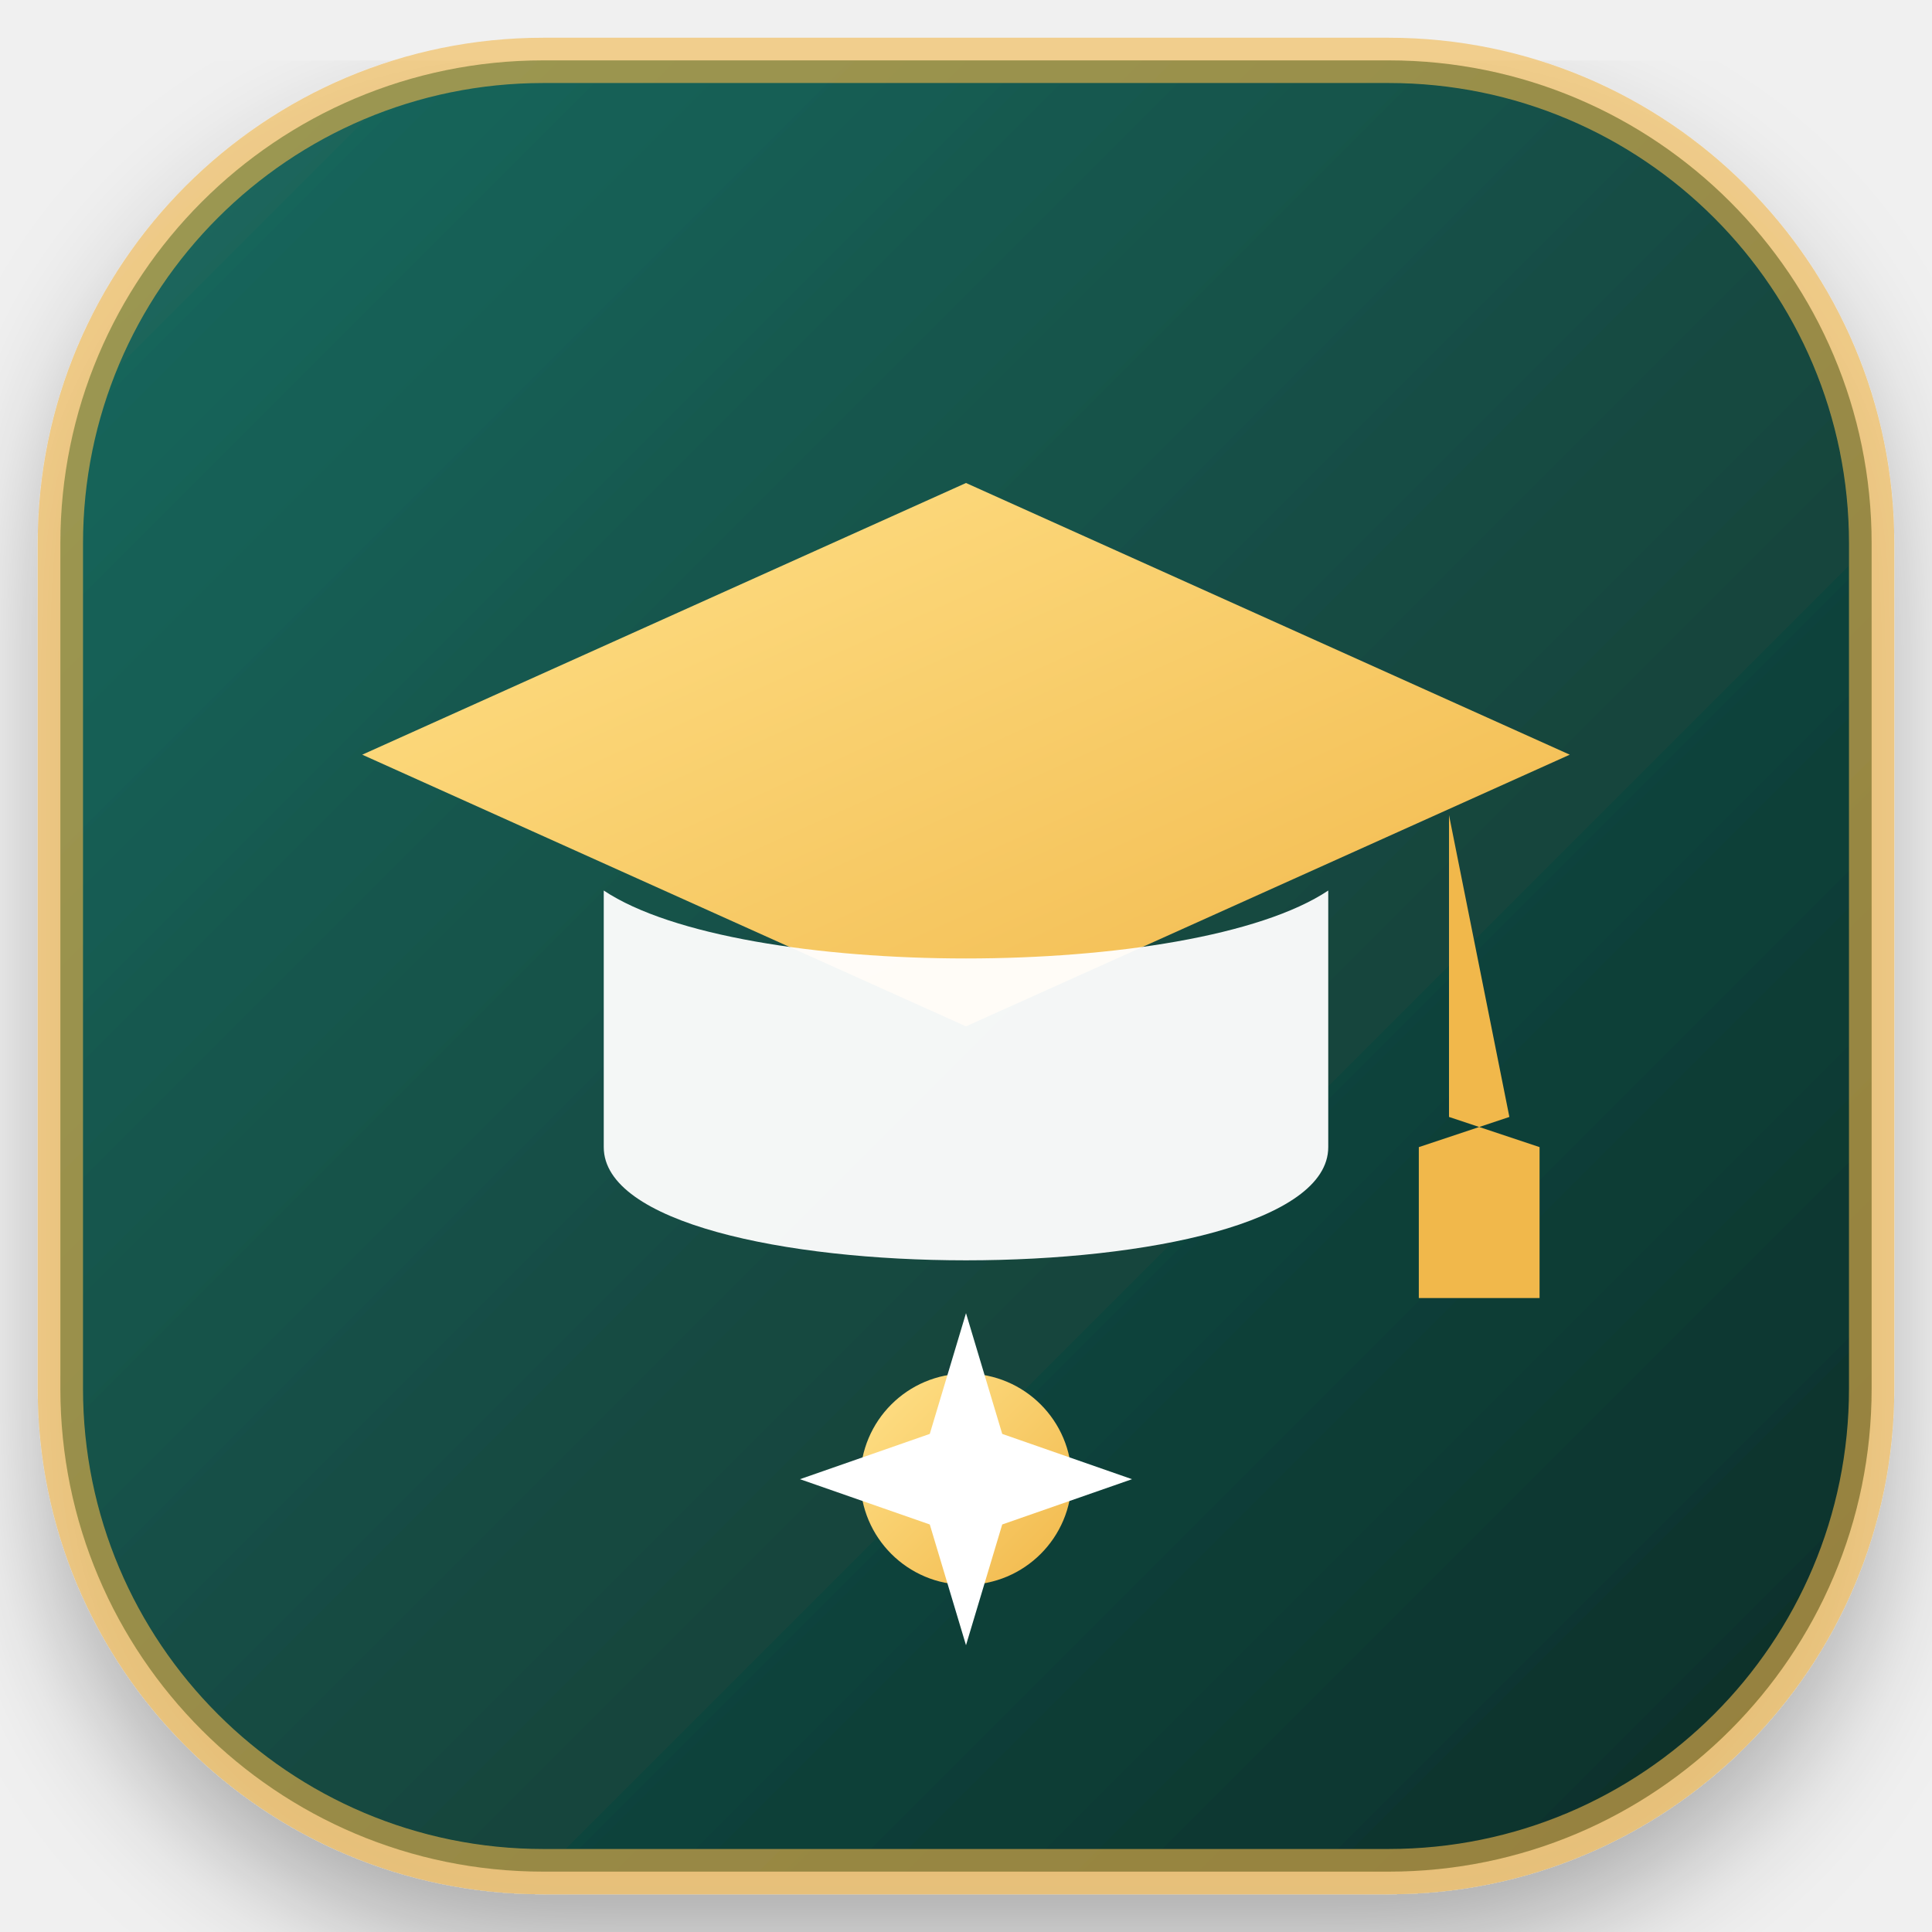
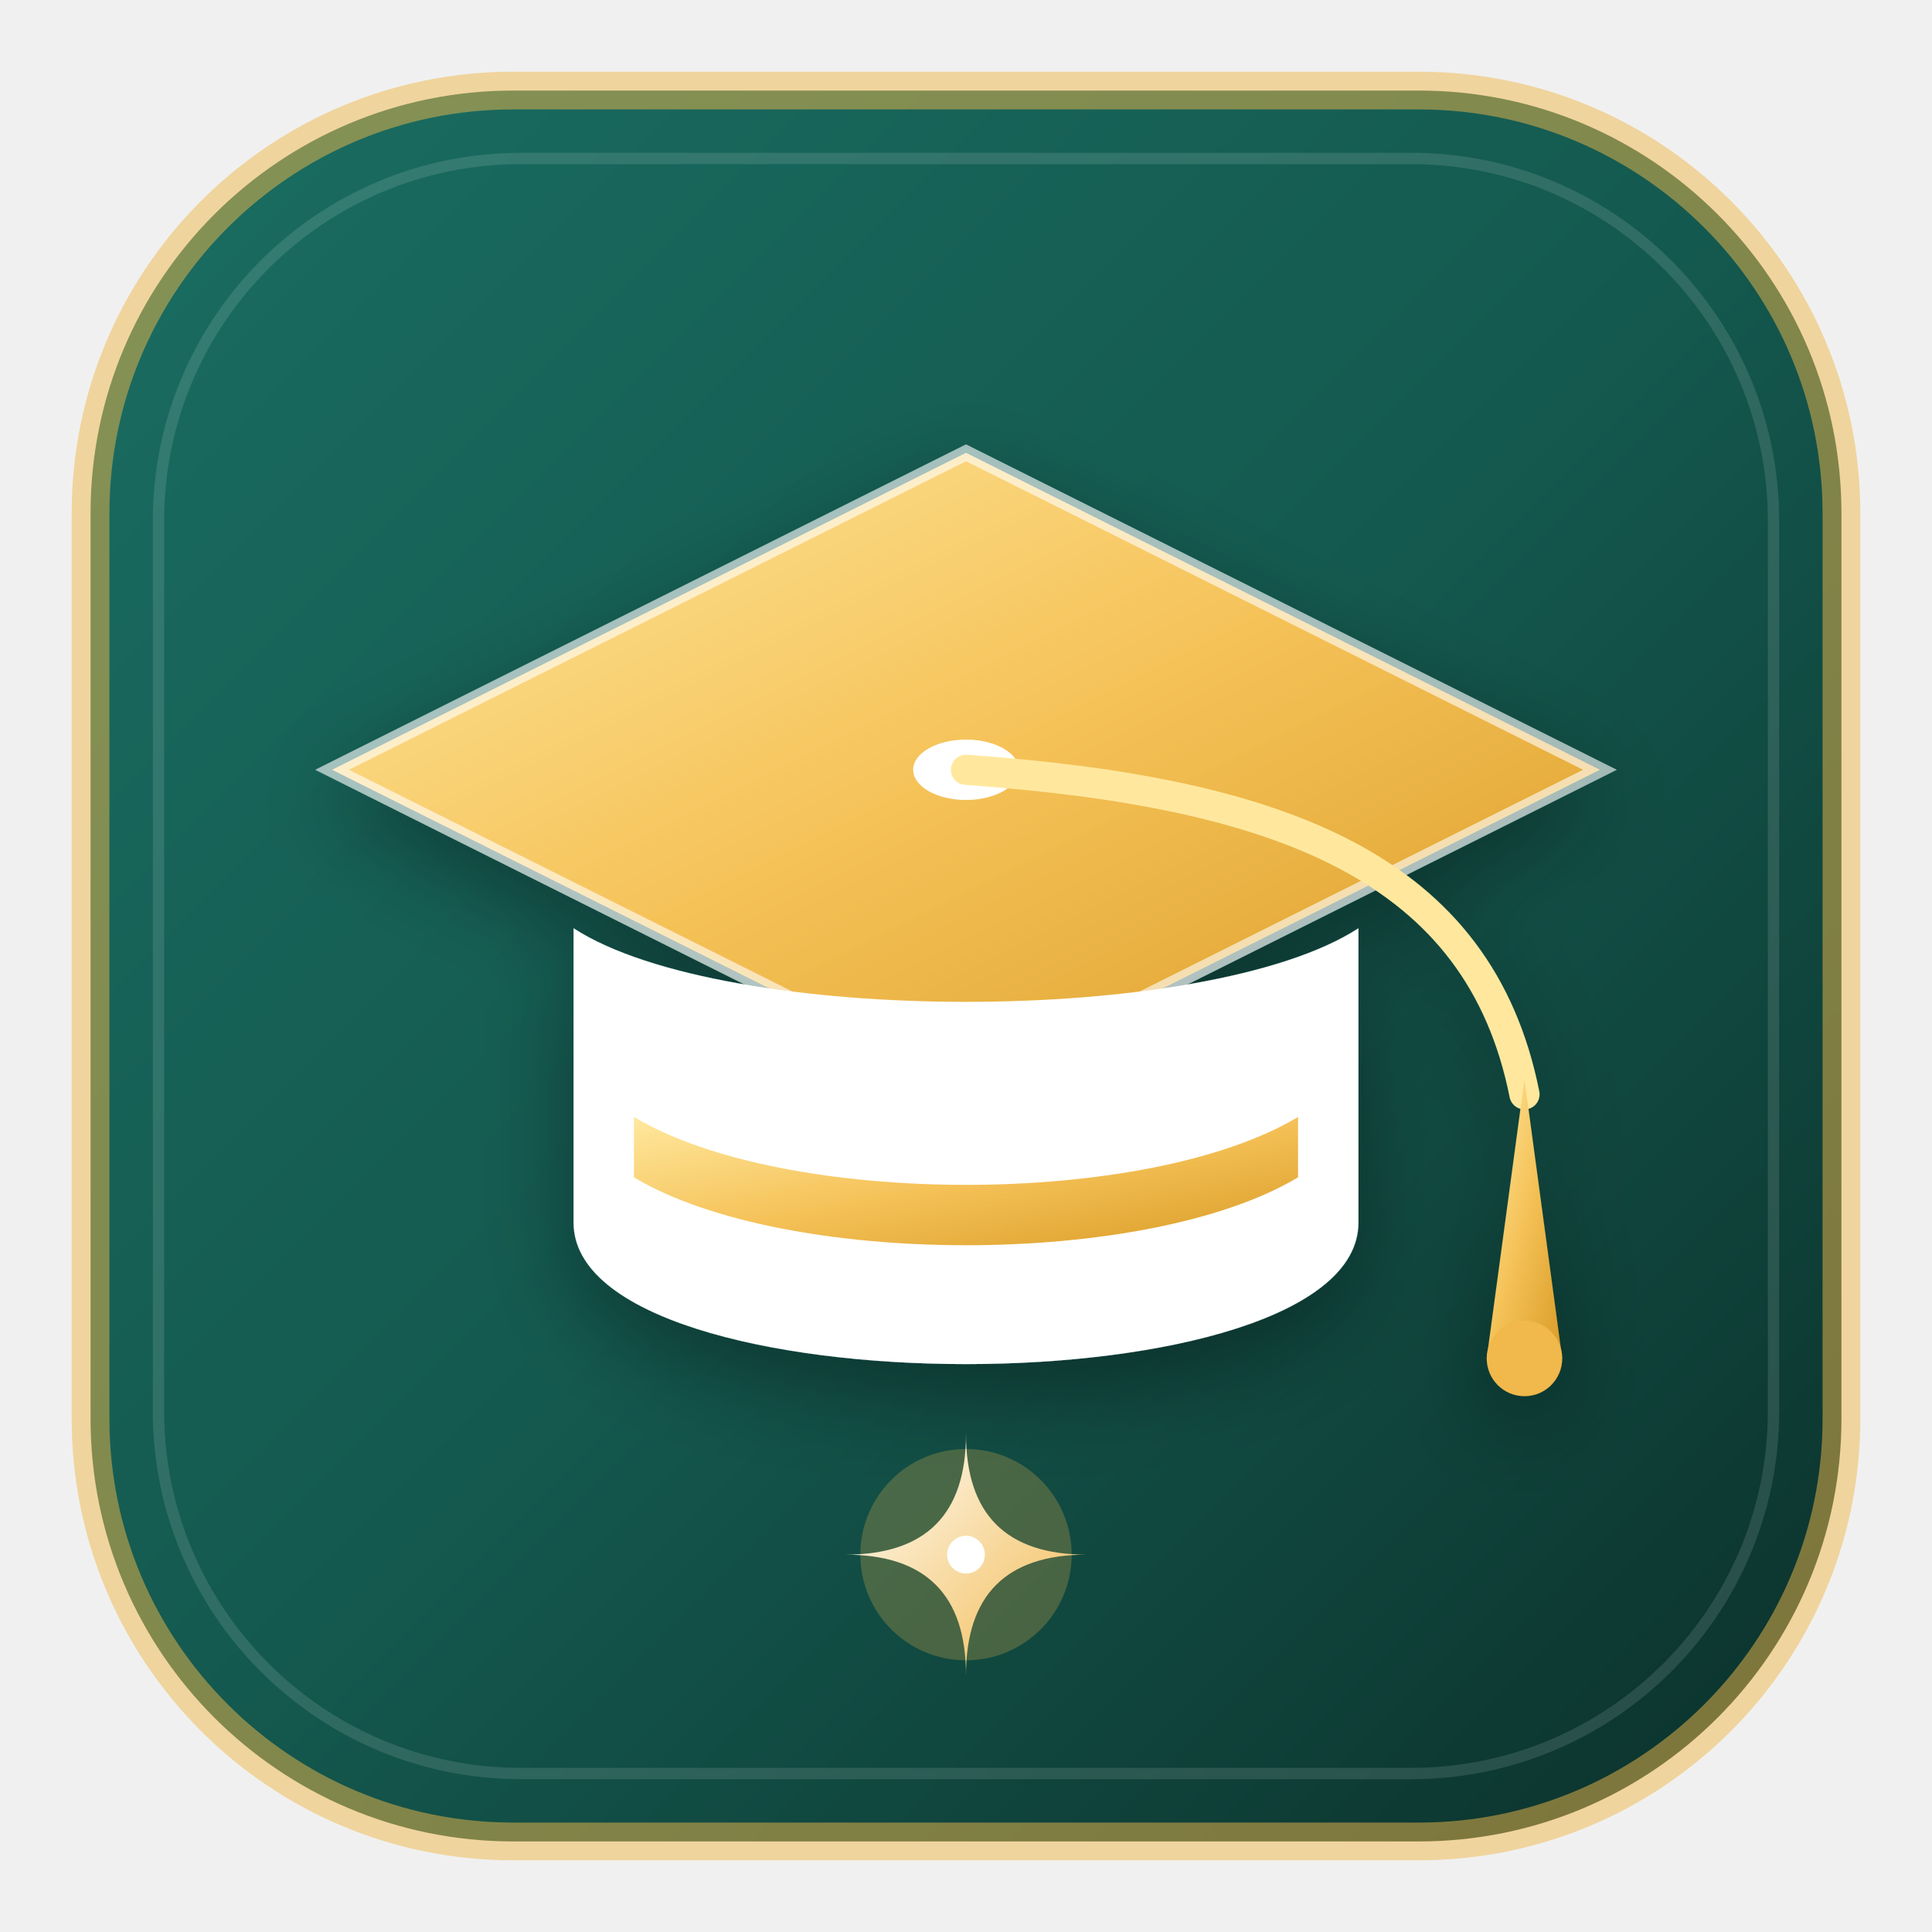
- <svg xmlns="http://www.w3.org/2000/svg" viewBox="0 0 64 64" width="64" height="64">
+ <svg xmlns="http://www.w3.org/2000/svg" viewBox="0 0 512 512" width="512" height="512">
  <defs>
    <linearGradient id="bgGrad" x1="0%" y1="0%" x2="100%" y2="100%">
-       <stop offset="0%" stop-color="#1b6b60" />
-       <stop offset="100%" stop-color="#0c2d27" />
+       <stop offset="0%" stop-color="#1a6d62" />
+       <stop offset="50%" stop-color="#14594f" />
+       <stop offset="100%" stop-color="#0b302a" />
    </linearGradient>
    <linearGradient id="goldGrad" x1="0%" y1="0%" x2="100%" y2="100%">
-       <stop offset="0%" stop-color="#ffe188" />
+       <stop offset="0%" stop-color="#ffe89e" />
+       <stop offset="50%" stop-color="#f5c258" />
+       <stop offset="100%" stop-color="#d99b26" />
+     </linearGradient>
+     <linearGradient id="goldGradSoft" x1="0%" y1="0%" x2="100%" y2="100%">
+       <stop offset="0%" stop-color="#ffffff" />
      <stop offset="100%" stop-color="#f1b84b" />
    </linearGradient>
-     <filter id="glow" x="-20%" y="-20%" width="140%" height="140%">
-       <feDropShadow dx="0" dy="2" stdDeviation="2" flood-color="#000000" flood-opacity="0.3" />
+     <filter id="shadow" x="-10%" y="-10%" width="120%" height="120%">
+       <feDropShadow dx="0" dy="8" stdDeviation="12" flood-color="#000000" flood-opacity="0.35" />
    </filter>
  </defs>
-   <rect x="2" y="2" width="60" height="60" rx="16" fill="url(#bgGrad)" stroke="#f1b84b" stroke-width="1.5" stroke-opacity="0.6" filter="url(#glow)" />
-   <polygon points="32,16 52,25 32,34 12,25" fill="url(#goldGrad)" />
-   <path d="M20,29.5 L20,38 C20,43 44,43 44,38 L44,29.5 C39.5,32.5 24.5,32.5 20,29.5 Z" fill="#ffffff" opacity="0.95" />
-   <path d="M48,27 L50,37 L47,38 L47,43 L51,43 L51,38 L48,37" fill="#f1b84b" />
-   <circle cx="32" cy="49" r="3.5" fill="url(#goldGrad)" />
-   <path d="M32,43.5 L33.2,47.5 L37.5,49 L33.2,50.5 L32,54.5 L30.8,50.5 L26.5,49 L30.8,47.5 Z" fill="#ffffff" />
+   <rect x="24" y="24" width="464" height="464" rx="112" fill="url(#bgGrad)" stroke="#f1b84b" stroke-width="10" stroke-opacity="0.5" />
+   <rect x="42" y="42" width="428" height="428" rx="96" fill="none" stroke="rgba(255, 255, 255, 0.12)" stroke-width="3" />
+   <g filter="url(#shadow)">
+     <polygon points="256,120 424,204 256,288 88,204" fill="url(#goldGrad)" stroke="#ffffff" stroke-width="4" stroke-opacity="0.6" />
+     <path d="M152,246 L152,324 C152,374 360,374 360,324 L360,246 C320,272 192,272 152,246 Z" fill="#ffffff" />
+     <path d="M168,296 C208,320 304,320 344,296 L344,312 C304,336 208,336 168,312 Z" fill="url(#goldGrad)" />
+     <ellipse cx="256" cy="204" rx="14" ry="8" fill="#ffffff" />
+     <path d="M256,204 C340,210 392,230 404,290" fill="none" stroke="#ffe89e" stroke-width="8" stroke-linecap="round" />
+     <polygon points="404,286 394,360 414,360" fill="url(#goldGrad)" />
+     <circle cx="404" cy="360" r="10" fill="#f1b84b" />
+   </g>
+   <g transform="translate(256, 412)">
+     <circle cx="0" cy="0" r="28" fill="#f1b84b" opacity="0.25" />
+     <path d="M 0,-32 Q 0,0 32,0 Q 0,0 0,32 Q 0,0 -32,0 Q 0,0 0,-32 Z" fill="url(#goldGradSoft)" />
+     <circle cx="0" cy="0" r="5" fill="#ffffff" />
+   </g>
</svg>
